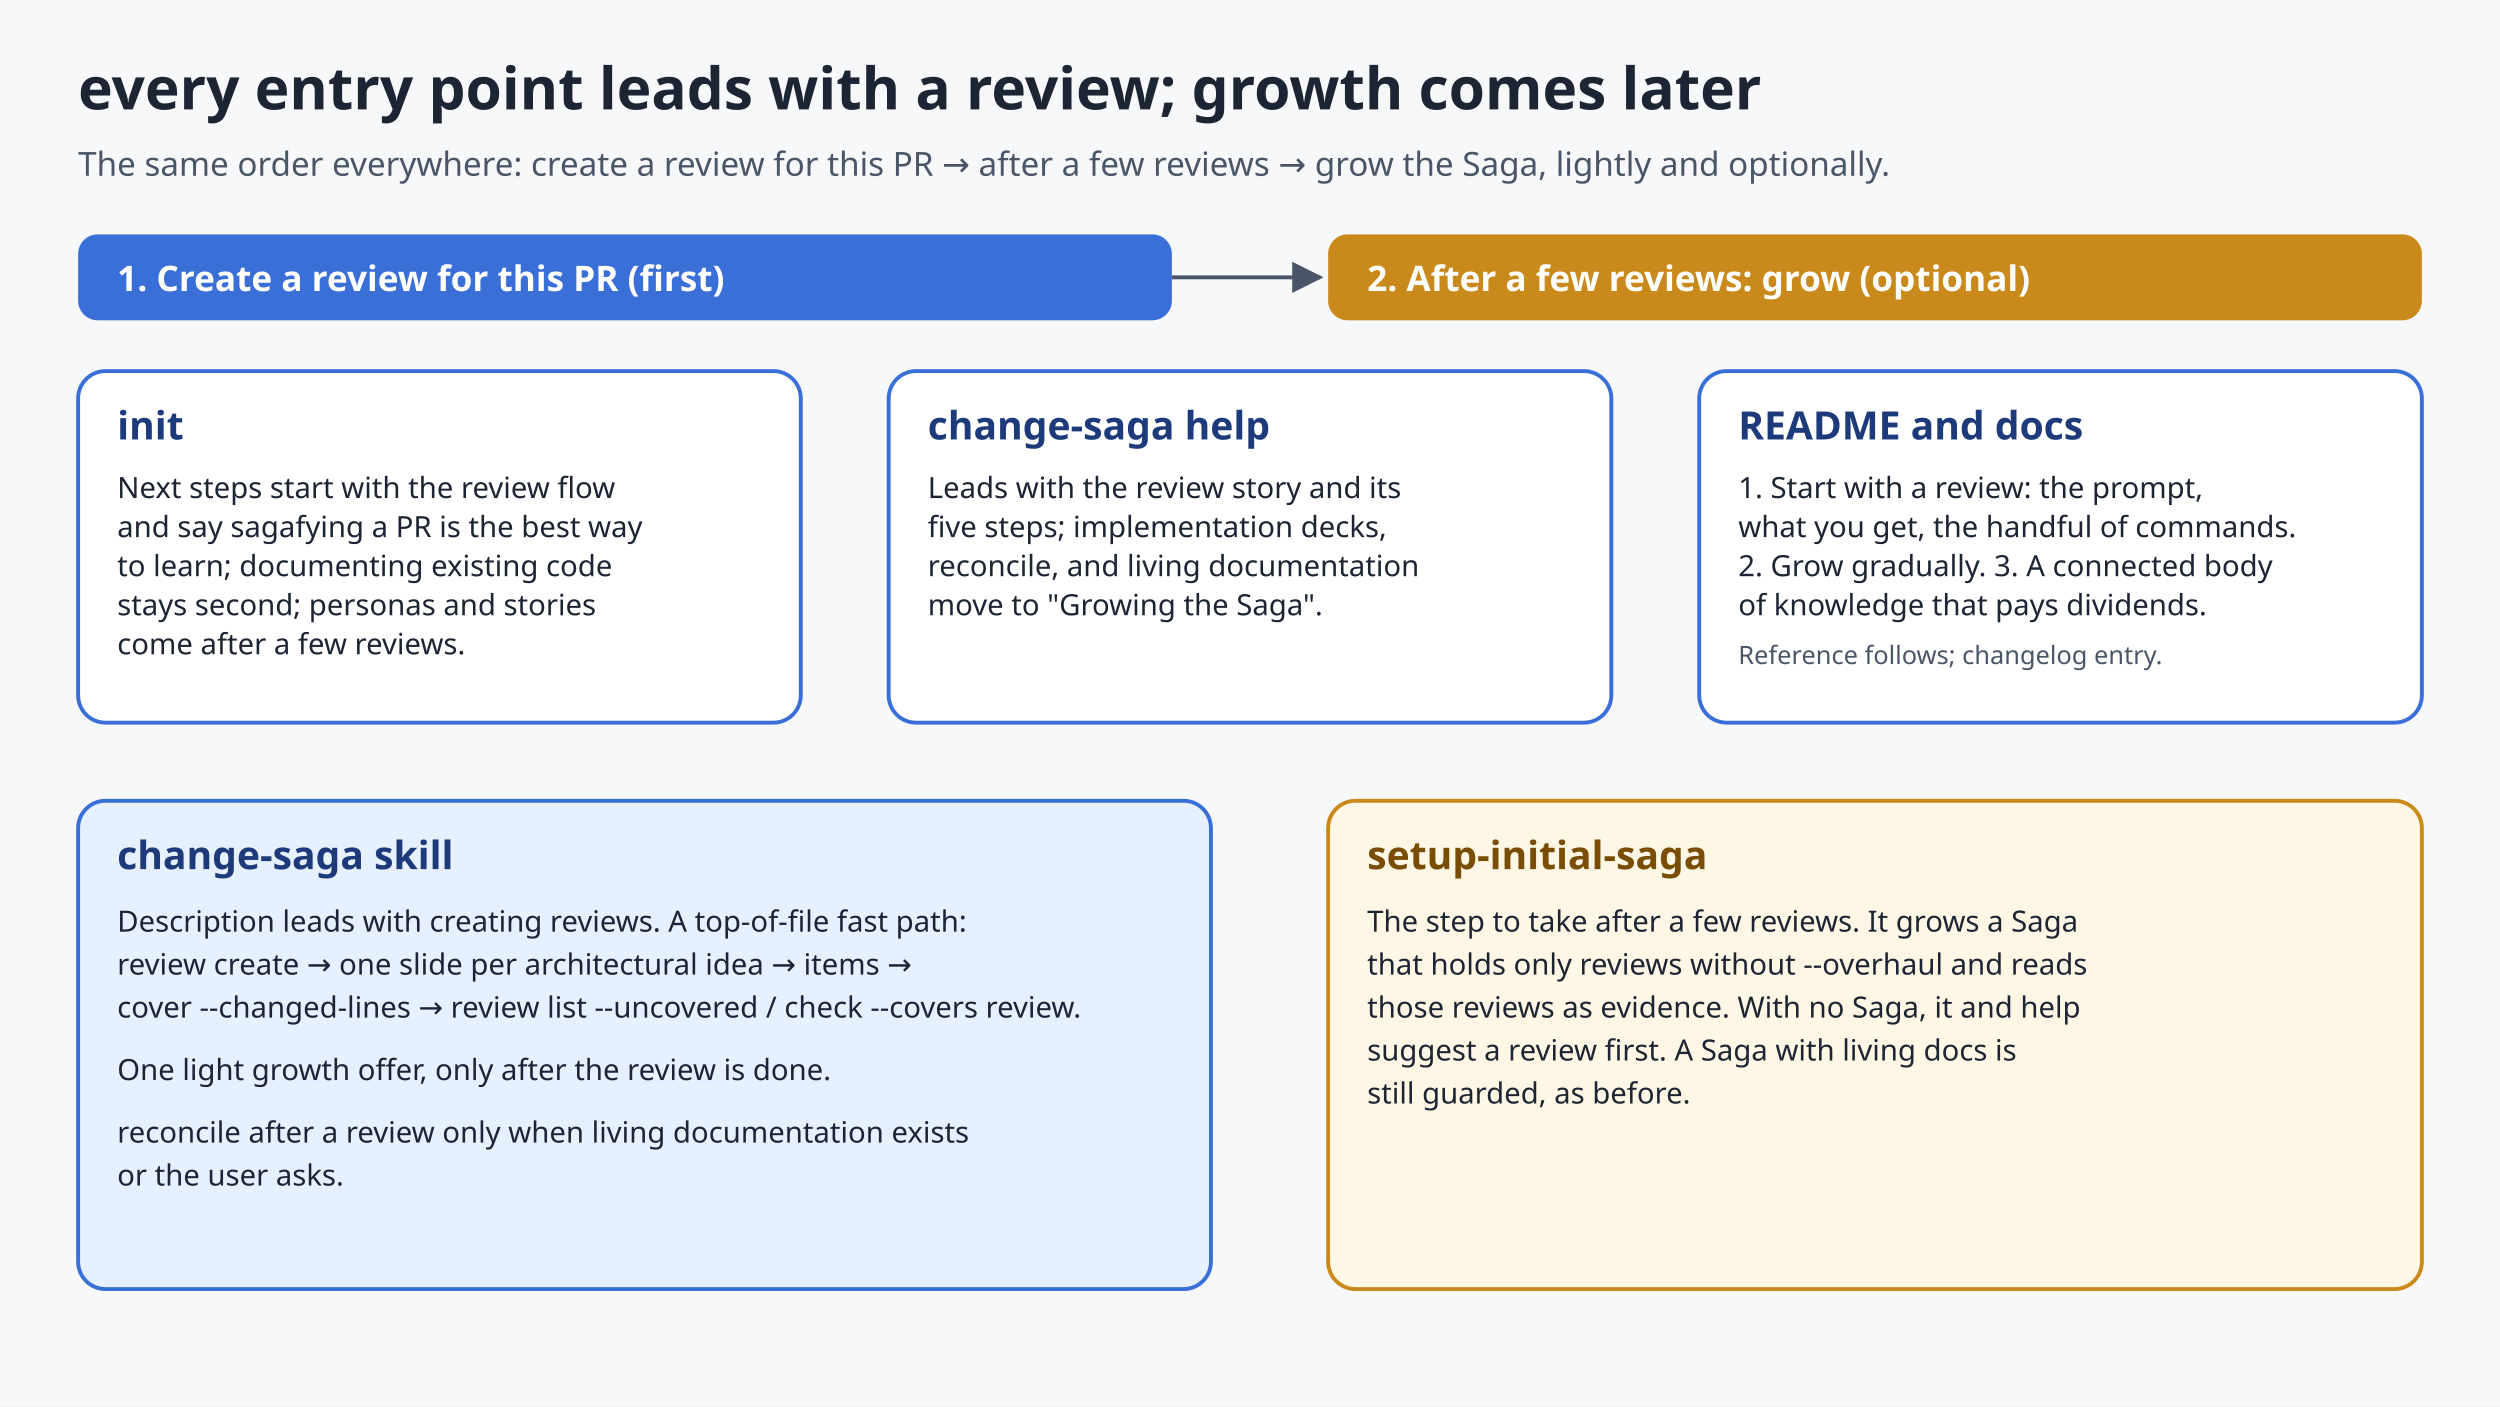
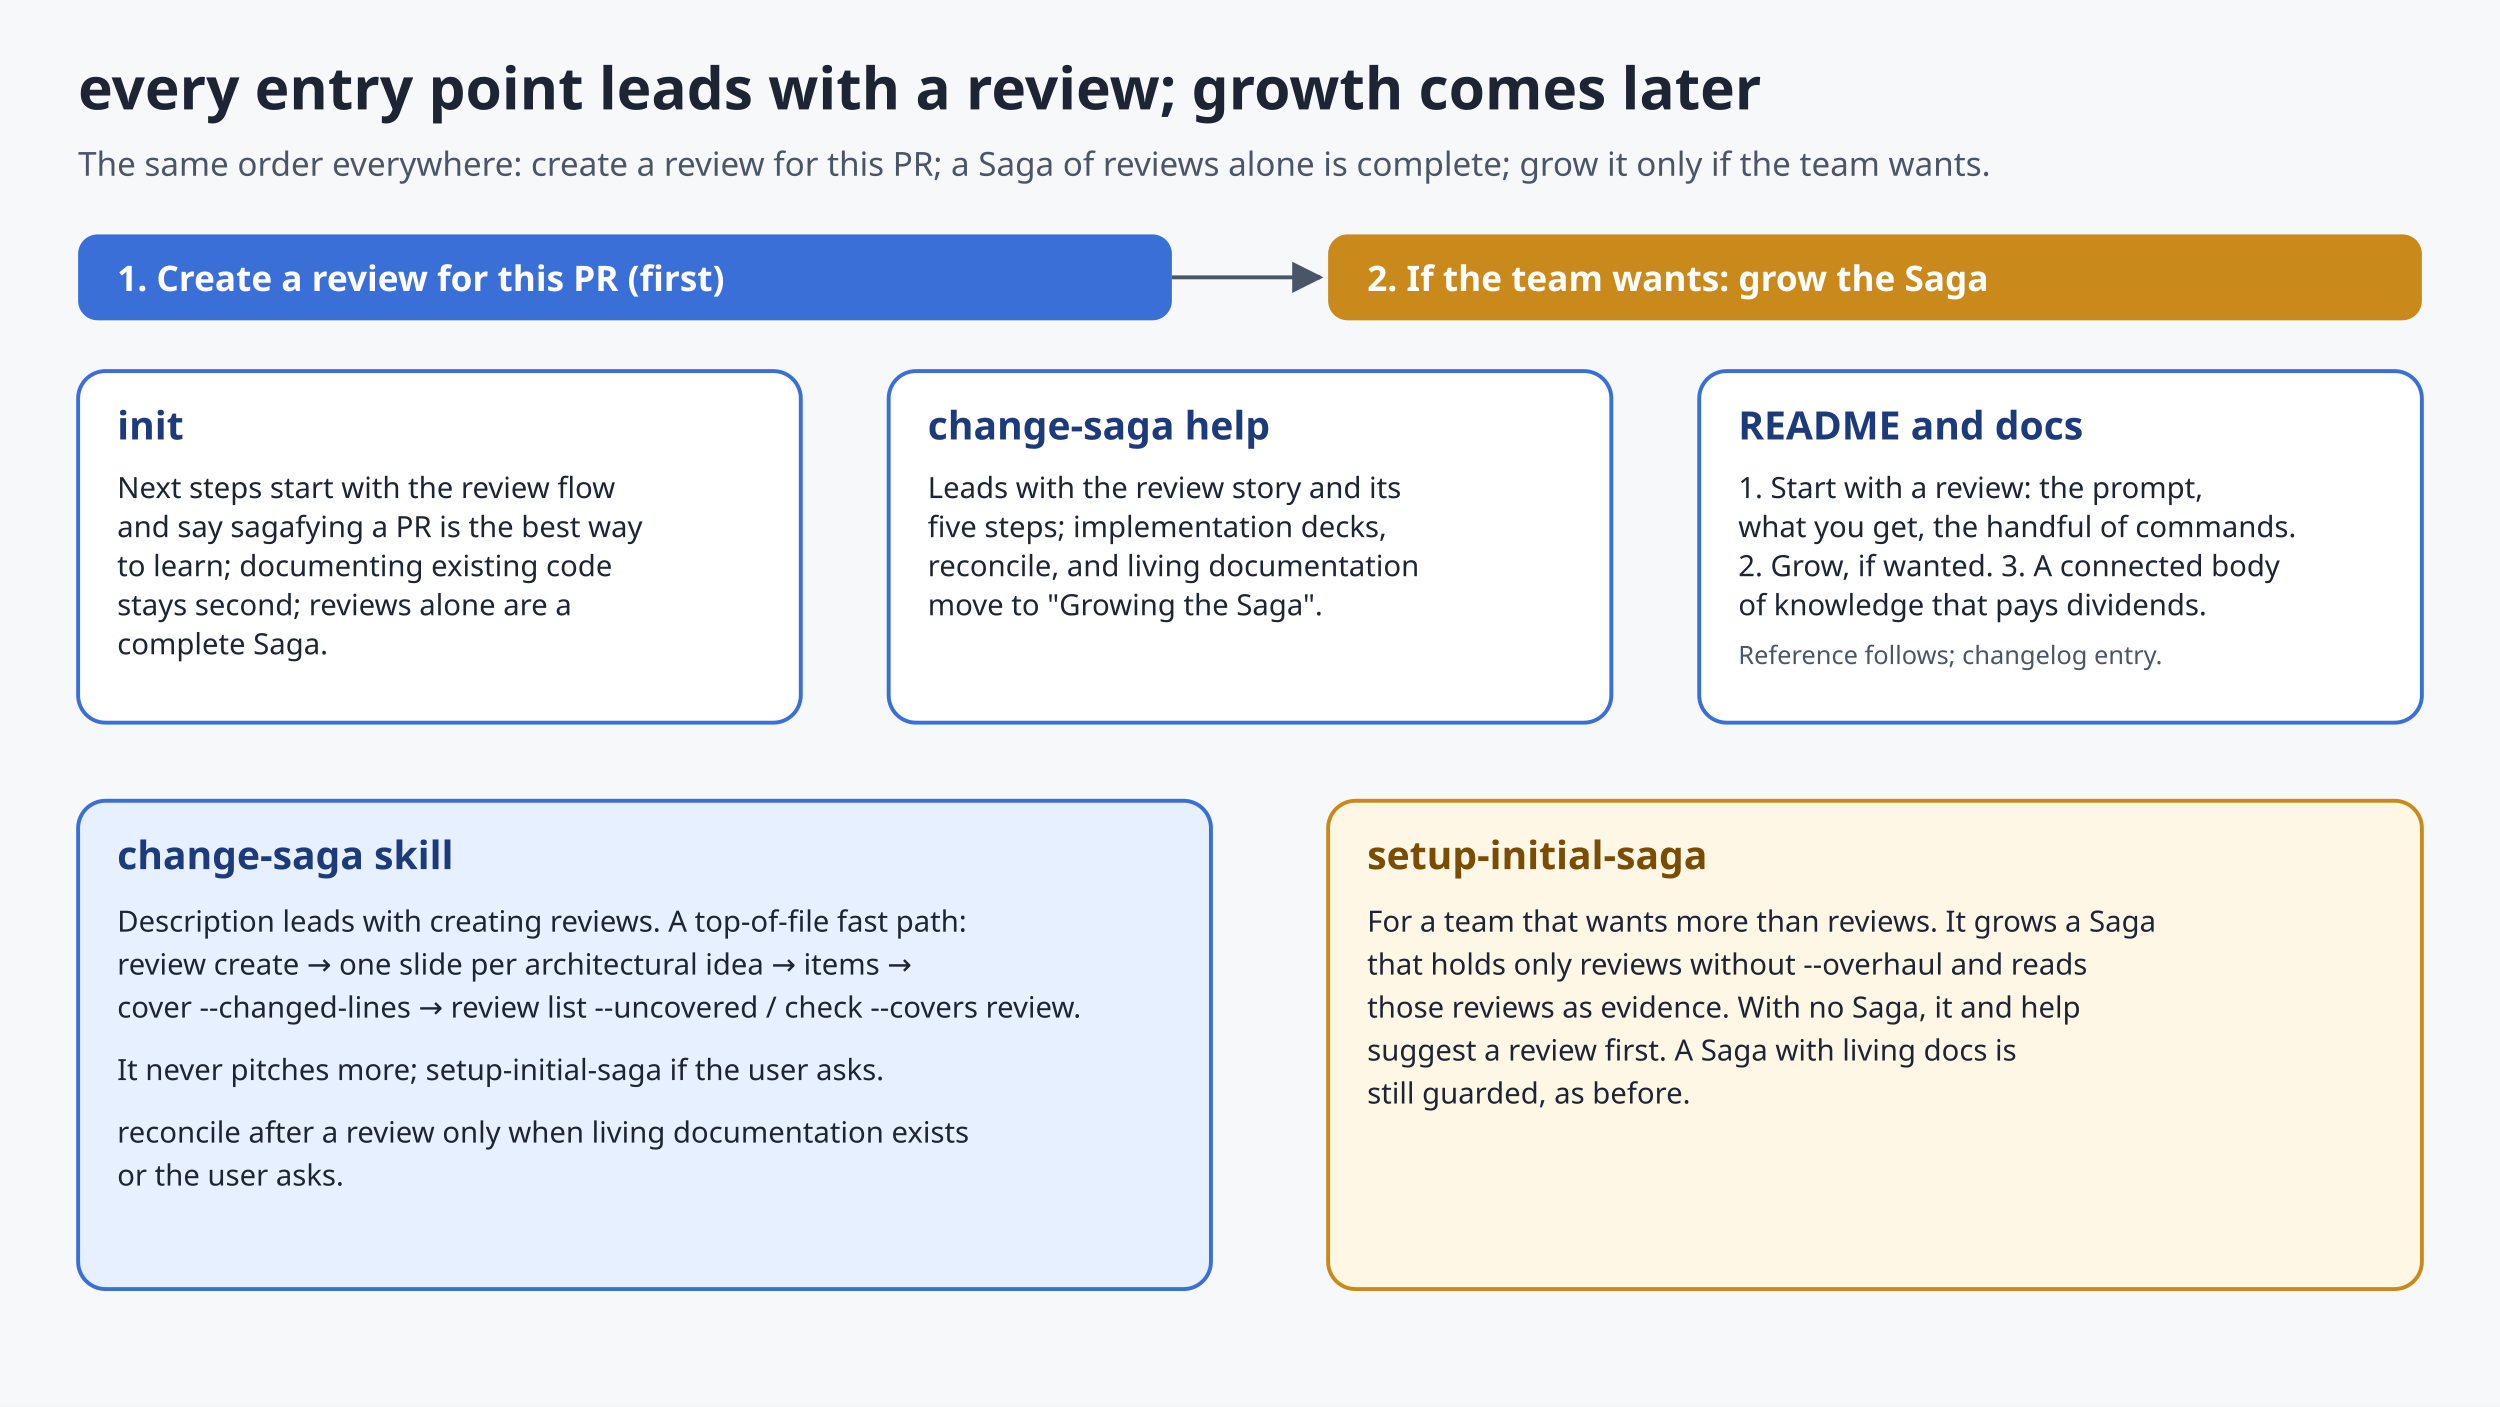
<svg xmlns="http://www.w3.org/2000/svg" viewBox="0 0 1280 720" font-family="system-ui, sans-serif">
  <rect width="1280" height="720" fill="#f7f8fa" />
  <text x="40" y="56" font-size="30" font-weight="700" fill="#1d2433">every entry point leads with a review; growth comes later</text>
-   <text x="40" y="90" font-size="17" fill="#4a5568">The same order everywhere: create a review for this PR → after a few reviews → grow the Saga, lightly and optionally.</text>
+   <text x="40" y="90" font-size="17" fill="#4a5568">The same order everywhere: create a review for this PR; a Saga of reviews alone is complete; grow it only if the team wants.</text>
  <defs>
    <marker id="arrow" viewBox="0 0 10 10" refX="9" refY="5" markerWidth="8" markerHeight="8" orient="auto">
      <path d="M0,0 L10,5 L0,10 z" fill="#4a5568" />
    </marker>
  </defs>
  <rect x="40" y="120" width="560" height="44" rx="10" fill="#3b6fd8" />
  <text x="60" y="149" font-size="18" font-weight="700" fill="#fff">1. Create a review for this PR (first)</text>
  <rect x="680" y="120" width="560" height="44" rx="10" fill="#c98a1b" />
-   <text x="700" y="149" font-size="18" font-weight="700" fill="#fff">2. After a few reviews: grow (optional)</text>
+   <text x="700" y="149" font-size="18" font-weight="700" fill="#fff">2. If the team wants: grow the Saga</text>
  <line x1="600" y1="142" x2="676" y2="142" stroke="#4a5568" stroke-width="2" marker-end="url(#arrow)" />
  <g id="init-next-steps">
    <rect x="40" y="190" width="370" height="180" rx="14" fill="#ffffff" stroke="#3b6fd8" stroke-width="2" />
    <text x="60" y="225" font-size="20" font-weight="700" fill="#1d3a7a">init</text>
    <text x="60" y="255" font-size="15" fill="#1d2433">Next steps start with the review flow</text>
    <text x="60" y="275" font-size="15" fill="#1d2433">and say sagafying a PR is the best way</text>
    <text x="60" y="295" font-size="15" fill="#1d2433">to learn; documenting existing code</text>
-     <text x="60" y="315" font-size="15" fill="#1d2433">stays second; personas and stories</text>
-     <text x="60" y="335" font-size="15" fill="#1d2433">come after a few reviews.</text>
+     <text x="60" y="315" font-size="15" fill="#1d2433">stays second; reviews alone are a</text>
+     <text x="60" y="335" font-size="15" fill="#1d2433">complete Saga.</text>
  </g>
  <g id="top-level-help">
    <rect x="455" y="190" width="370" height="180" rx="14" fill="#ffffff" stroke="#3b6fd8" stroke-width="2" />
    <text x="475" y="225" font-size="20" font-weight="700" fill="#1d3a7a">change-saga help</text>
    <text x="475" y="255" font-size="15" fill="#1d2433">Leads with the review story and its</text>
    <text x="475" y="275" font-size="15" fill="#1d2433">five steps; implementation decks,</text>
    <text x="475" y="295" font-size="15" fill="#1d2433">reconcile, and living documentation</text>
    <text x="475" y="315" font-size="15" fill="#1d2433">move to "Growing the Saga".</text>
  </g>
  <g id="readme">
    <rect x="870" y="190" width="370" height="180" rx="14" fill="#ffffff" stroke="#3b6fd8" stroke-width="2" />
    <text x="890" y="225" font-size="20" font-weight="700" fill="#1d3a7a">README and docs</text>
    <text x="890" y="255" font-size="15" fill="#1d2433">1. Start with a review: the prompt,</text>
    <text x="890" y="275" font-size="15" fill="#1d2433">what you get, the handful of commands.</text>
-     <text x="890" y="295" font-size="15" fill="#1d2433">2. Grow gradually. 3. A connected body</text>
+     <text x="890" y="295" font-size="15" fill="#1d2433">2. Grow, if wanted. 3. A connected body</text>
    <text x="890" y="315" font-size="15" fill="#1d2433">of knowledge that pays dividends.</text>
    <text x="890" y="340" font-size="13" fill="#4a5568">Reference follows; changelog entry.</text>
  </g>
  <g id="skill">
    <rect x="40" y="410" width="580" height="250" rx="14" fill="#e6f0ff" stroke="#3b6fd8" stroke-width="2" />
    <text x="60" y="445" font-size="20" font-weight="700" fill="#1d3a7a">change-saga skill</text>
    <text x="60" y="477" font-size="15" fill="#1d2433">Description leads with creating reviews. A top-of-file fast path:</text>
    <text x="60" y="499" font-size="15" fill="#1d2433">review create → one slide per architectural idea → items →</text>
    <text x="60" y="521" font-size="15" fill="#1d2433">cover --changed-lines → review list --uncovered / check --covers review.</text>
-     <text x="60" y="553" font-size="15" fill="#1d2433">One light growth offer, only after the review is done.</text>
+     <text x="60" y="553" font-size="15" fill="#1d2433">It never pitches more; setup-initial-saga if the user asks.</text>
    <text x="60" y="585" font-size="15" fill="#1d2433">reconcile after a review only when living documentation exists</text>
    <text x="60" y="607" font-size="15" fill="#1d2433">or the user asks.</text>
  </g>
  <g id="setup-after-reviews">
    <rect x="680" y="410" width="560" height="250" rx="14" fill="#fff7e6" stroke="#c98a1b" stroke-width="2" />
    <text x="700" y="445" font-size="20" font-weight="700" fill="#7a4d05">setup-initial-saga</text>
-     <text x="700" y="477" font-size="15" fill="#1d2433">The step to take after a few reviews. It grows a Saga</text>
+     <text x="700" y="477" font-size="15" fill="#1d2433">For a team that wants more than reviews. It grows a Saga</text>
    <text x="700" y="499" font-size="15" fill="#1d2433">that holds only reviews without --overhaul and reads</text>
    <text x="700" y="521" font-size="15" fill="#1d2433">those reviews as evidence. With no Saga, it and help</text>
    <text x="700" y="543" font-size="15" fill="#1d2433">suggest a review first. A Saga with living docs is</text>
    <text x="700" y="565" font-size="15" fill="#1d2433">still guarded, as before.</text>
  </g>
</svg>
